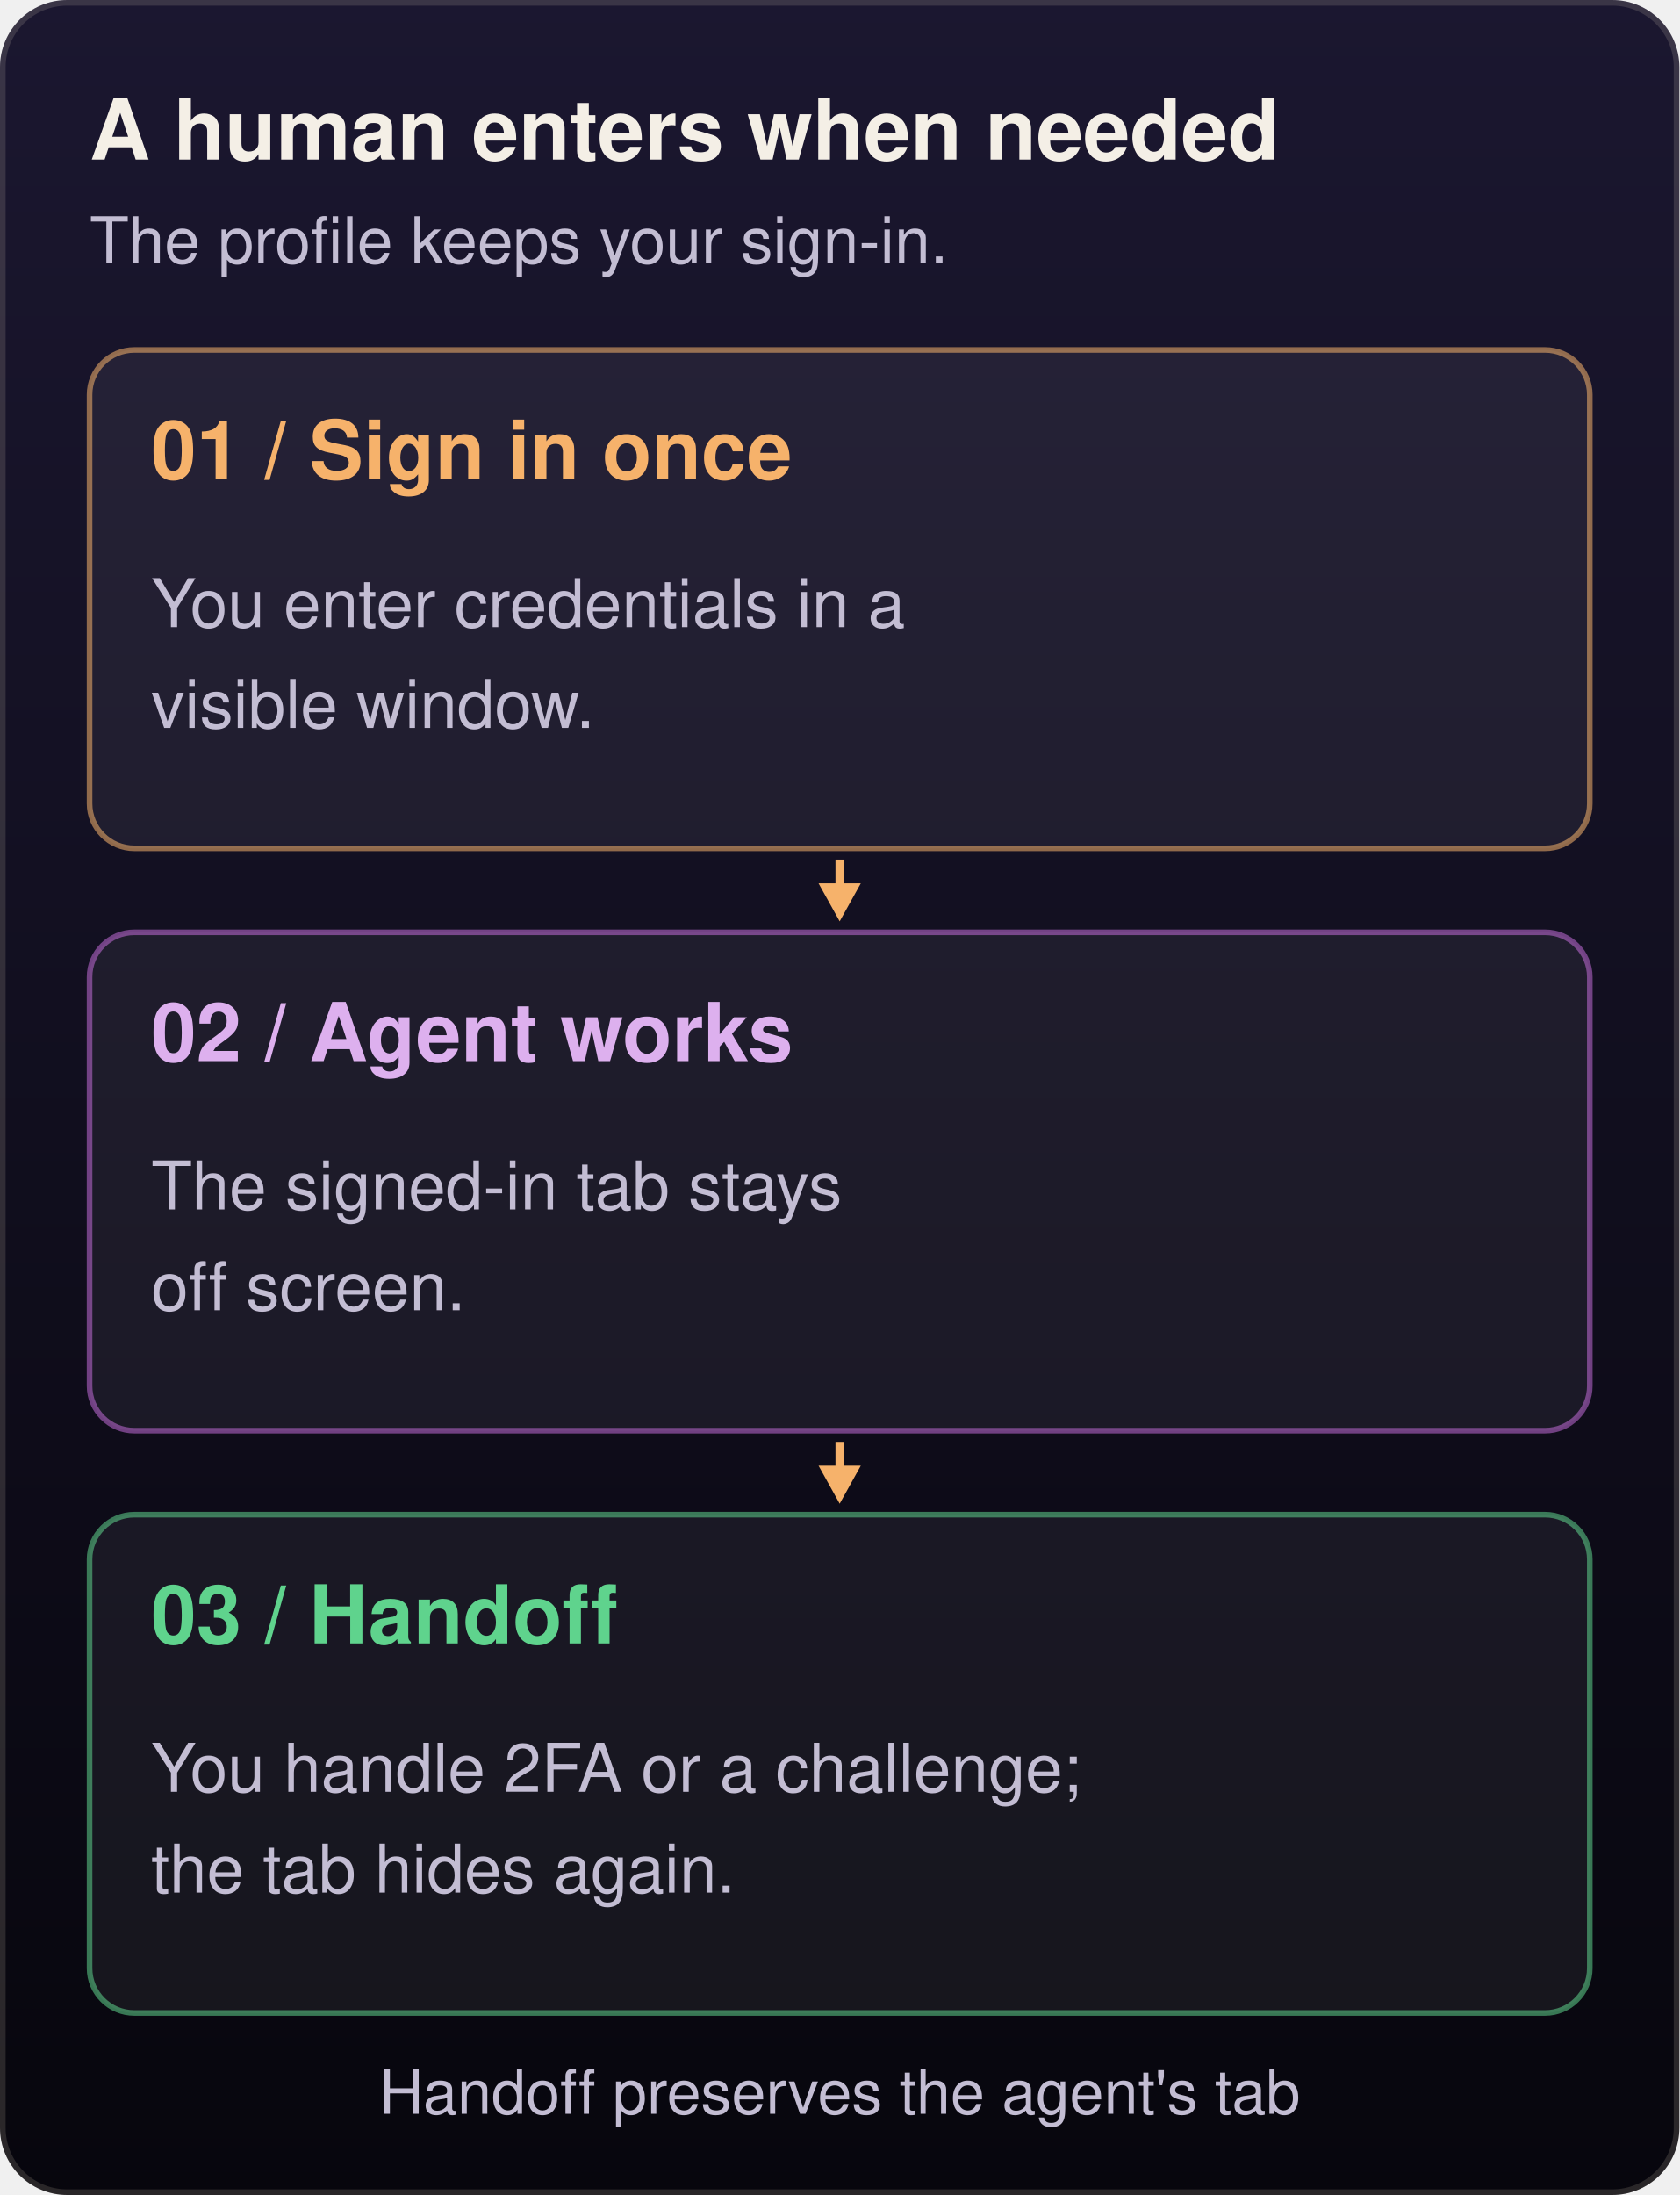
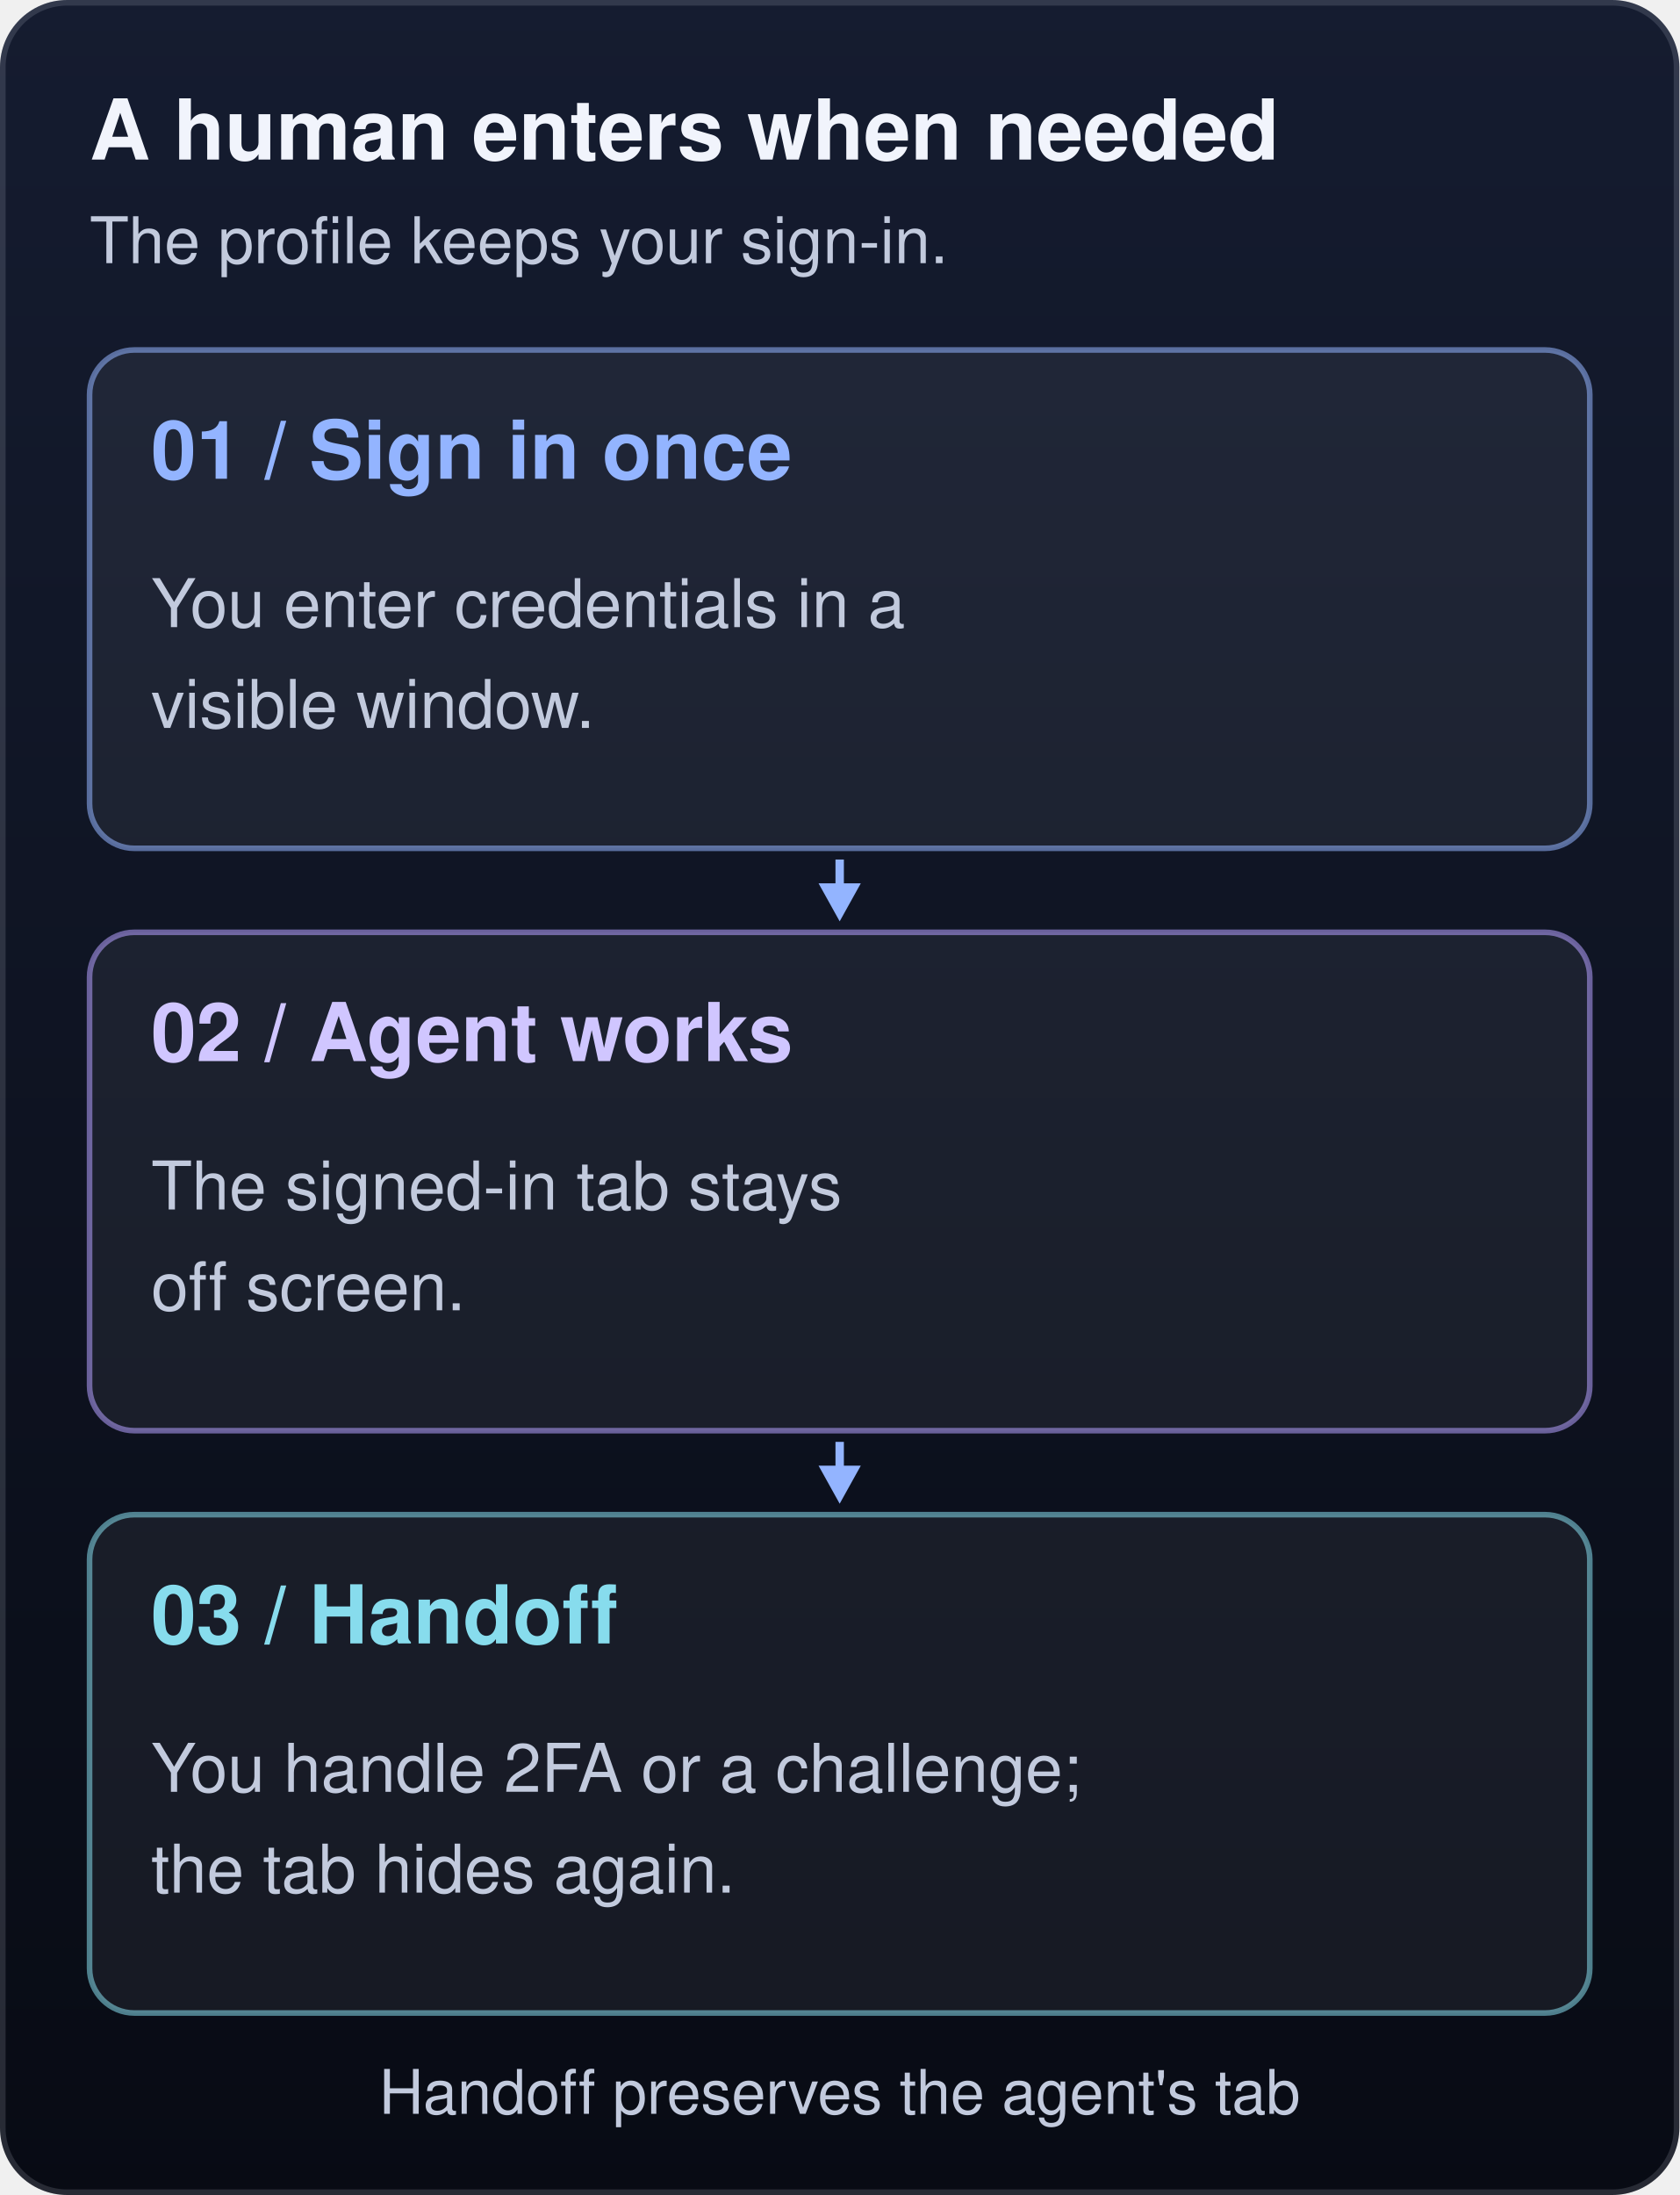
<svg xmlns="http://www.w3.org/2000/svg" viewBox="0 0 600 784" role="img" aria-labelledby="title desc">
  <defs>
    <linearGradient id="sky" x2="0" y2="1">
-       <stop stop-color="#1b1730" />
-       <stop offset="1" stop-color="#07060d" />
+       <stop stop-color="#151c30" />
+       <stop offset="1" stop-color="#080b14" />
    </linearGradient>
  </defs>
  <rect width="600" height="784" rx="24" fill="url(#sky)" />
-   <rect x="1" y="1" width="598" height="782" rx="23" fill="none" stroke="#fff1d2" stroke-opacity=".14" stroke-width="2" />
-   <text x="32" y="57" fill="#f4efe6" font-family="-apple-system, BlinkMacSystemFont, 'SF Pro Display', 'Segoe UI', Helvetica, Arial, sans-serif" font-size="30" font-weight="600">A human enters when needed</text>
-   <text x="32" y="94" fill="#c3bdd3" font-family="-apple-system, BlinkMacSystemFont, 'SF Pro Display', 'Segoe UI', Helvetica, Arial, sans-serif" font-size="23">The profile keeps your sign-in.</text>
+   <rect x="1" y="1" width="598" height="782" rx="23" fill="none" stroke="#e8edff" stroke-opacity=".14" stroke-width="2" />
+   <text x="32" y="57" fill="#f1f4fc" font-family="-apple-system, BlinkMacSystemFont, 'SF Pro Display', 'Segoe UI', Helvetica, Arial, sans-serif" font-size="30" font-weight="600">A human enters when needed</text>
+   <text x="32" y="94" fill="#c2cadd" font-family="-apple-system, BlinkMacSystemFont, 'SF Pro Display', 'Segoe UI', Helvetica, Arial, sans-serif" font-size="23">The profile keeps your sign-in.</text>
  <g font-family="-apple-system, BlinkMacSystemFont, 'SF Pro Display', 'Segoe UI', Helvetica, Arial, sans-serif">
    <g transform="translate(32 125)">
-       <rect width="536" height="178" rx="16" fill="#ffffff" fill-opacity=".055" stroke="#f6b26b" stroke-opacity=".55" stroke-width="2" />
-       <text x="22" y="46" fill="#f6b26b" font-size="29" font-weight="600">01 / Sign in once</text>
-       <text x="22" y="99" fill="#c3bdd3" font-size="24">You enter credentials in a</text>
-       <text x="22" y="135" fill="#c3bdd3" font-size="24">visible window.</text>
+       <rect width="536" height="178" rx="16" fill="#ffffff" fill-opacity=".055" stroke="#93b4ff" stroke-opacity=".55" stroke-width="2" />
+       <text x="22" y="46" fill="#93b4ff" font-size="29" font-weight="600">01 / Sign in once</text>
+       <text x="22" y="99" fill="#c2cadd" font-size="24">You enter credentials in a</text>
+       <text x="22" y="135" fill="#c2cadd" font-size="24">visible window.</text>
    </g>
    <g transform="translate(32 333)">
-       <rect width="536" height="178" rx="16" fill="#ffffff" fill-opacity=".055" stroke="#c06bd6" stroke-opacity=".55" stroke-width="2" />
-       <text x="22" y="46" fill="#ddb0ee" font-size="29" font-weight="600">02 / Agent works</text>
-       <text x="22" y="99" fill="#c3bdd3" font-size="24">The signed-in tab stays</text>
-       <text x="22" y="135" fill="#c3bdd3" font-size="24">off screen.</text>
+       <rect width="536" height="178" rx="16" fill="#ffffff" fill-opacity=".055" stroke="#b5a1ff" stroke-opacity=".55" stroke-width="2" />
+       <text x="22" y="46" fill="#d0c6ff" font-size="29" font-weight="600">02 / Agent works</text>
+       <text x="22" y="99" fill="#c2cadd" font-size="24">The signed-in tab stays</text>
+       <text x="22" y="135" fill="#c2cadd" font-size="24">off screen.</text>
    </g>
    <g transform="translate(32 541)">
-       <rect width="536" height="178" rx="16" fill="#ffffff" fill-opacity=".055" stroke="#5fd38d" stroke-opacity=".55" stroke-width="2" />
-       <text x="22" y="46" fill="#5fd38d" font-size="29" font-weight="600">03 / Handoff</text>
-       <text x="22" y="99" fill="#c3bdd3" font-size="24">You handle 2FA or a challenge;</text>
-       <text x="22" y="135" fill="#c3bdd3" font-size="24">the tab hides again.</text>
+       <rect width="536" height="178" rx="16" fill="#ffffff" fill-opacity=".055" stroke="#87dced" stroke-opacity=".55" stroke-width="2" />
+       <text x="22" y="46" fill="#87dced" font-size="29" font-weight="600">03 / Handoff</text>
+       <text x="22" y="99" fill="#c2cadd" font-size="24">You handle 2FA or a challenge;</text>
+       <text x="22" y="135" fill="#c2cadd" font-size="24">the tab hides again.</text>
    </g>
  </g>
-   <g stroke="#f6b26b" stroke-width="3" fill="#f6b26b">
+   <g stroke="#93b4ff" stroke-width="3" fill="#93b4ff">
    <path d="M300 307v19m0 189v19" />
    <path d="m300 326-5-9h10zm0 208-5-9h10z" />
  </g>
-   <text x="300" y="755" text-anchor="middle" fill="#c3bdd3" font-family="-apple-system, BlinkMacSystemFont, 'SF Pro Display', 'Segoe UI', Helvetica, Arial, sans-serif" font-size="22">Handoff preserves the agent's tab</text>
+   <text x="300" y="755" text-anchor="middle" fill="#c2cadd" font-family="-apple-system, BlinkMacSystemFont, 'SF Pro Display', 'Segoe UI', Helvetica, Arial, sans-serif" font-size="22">Handoff preserves the agent's tab</text>
</svg>
